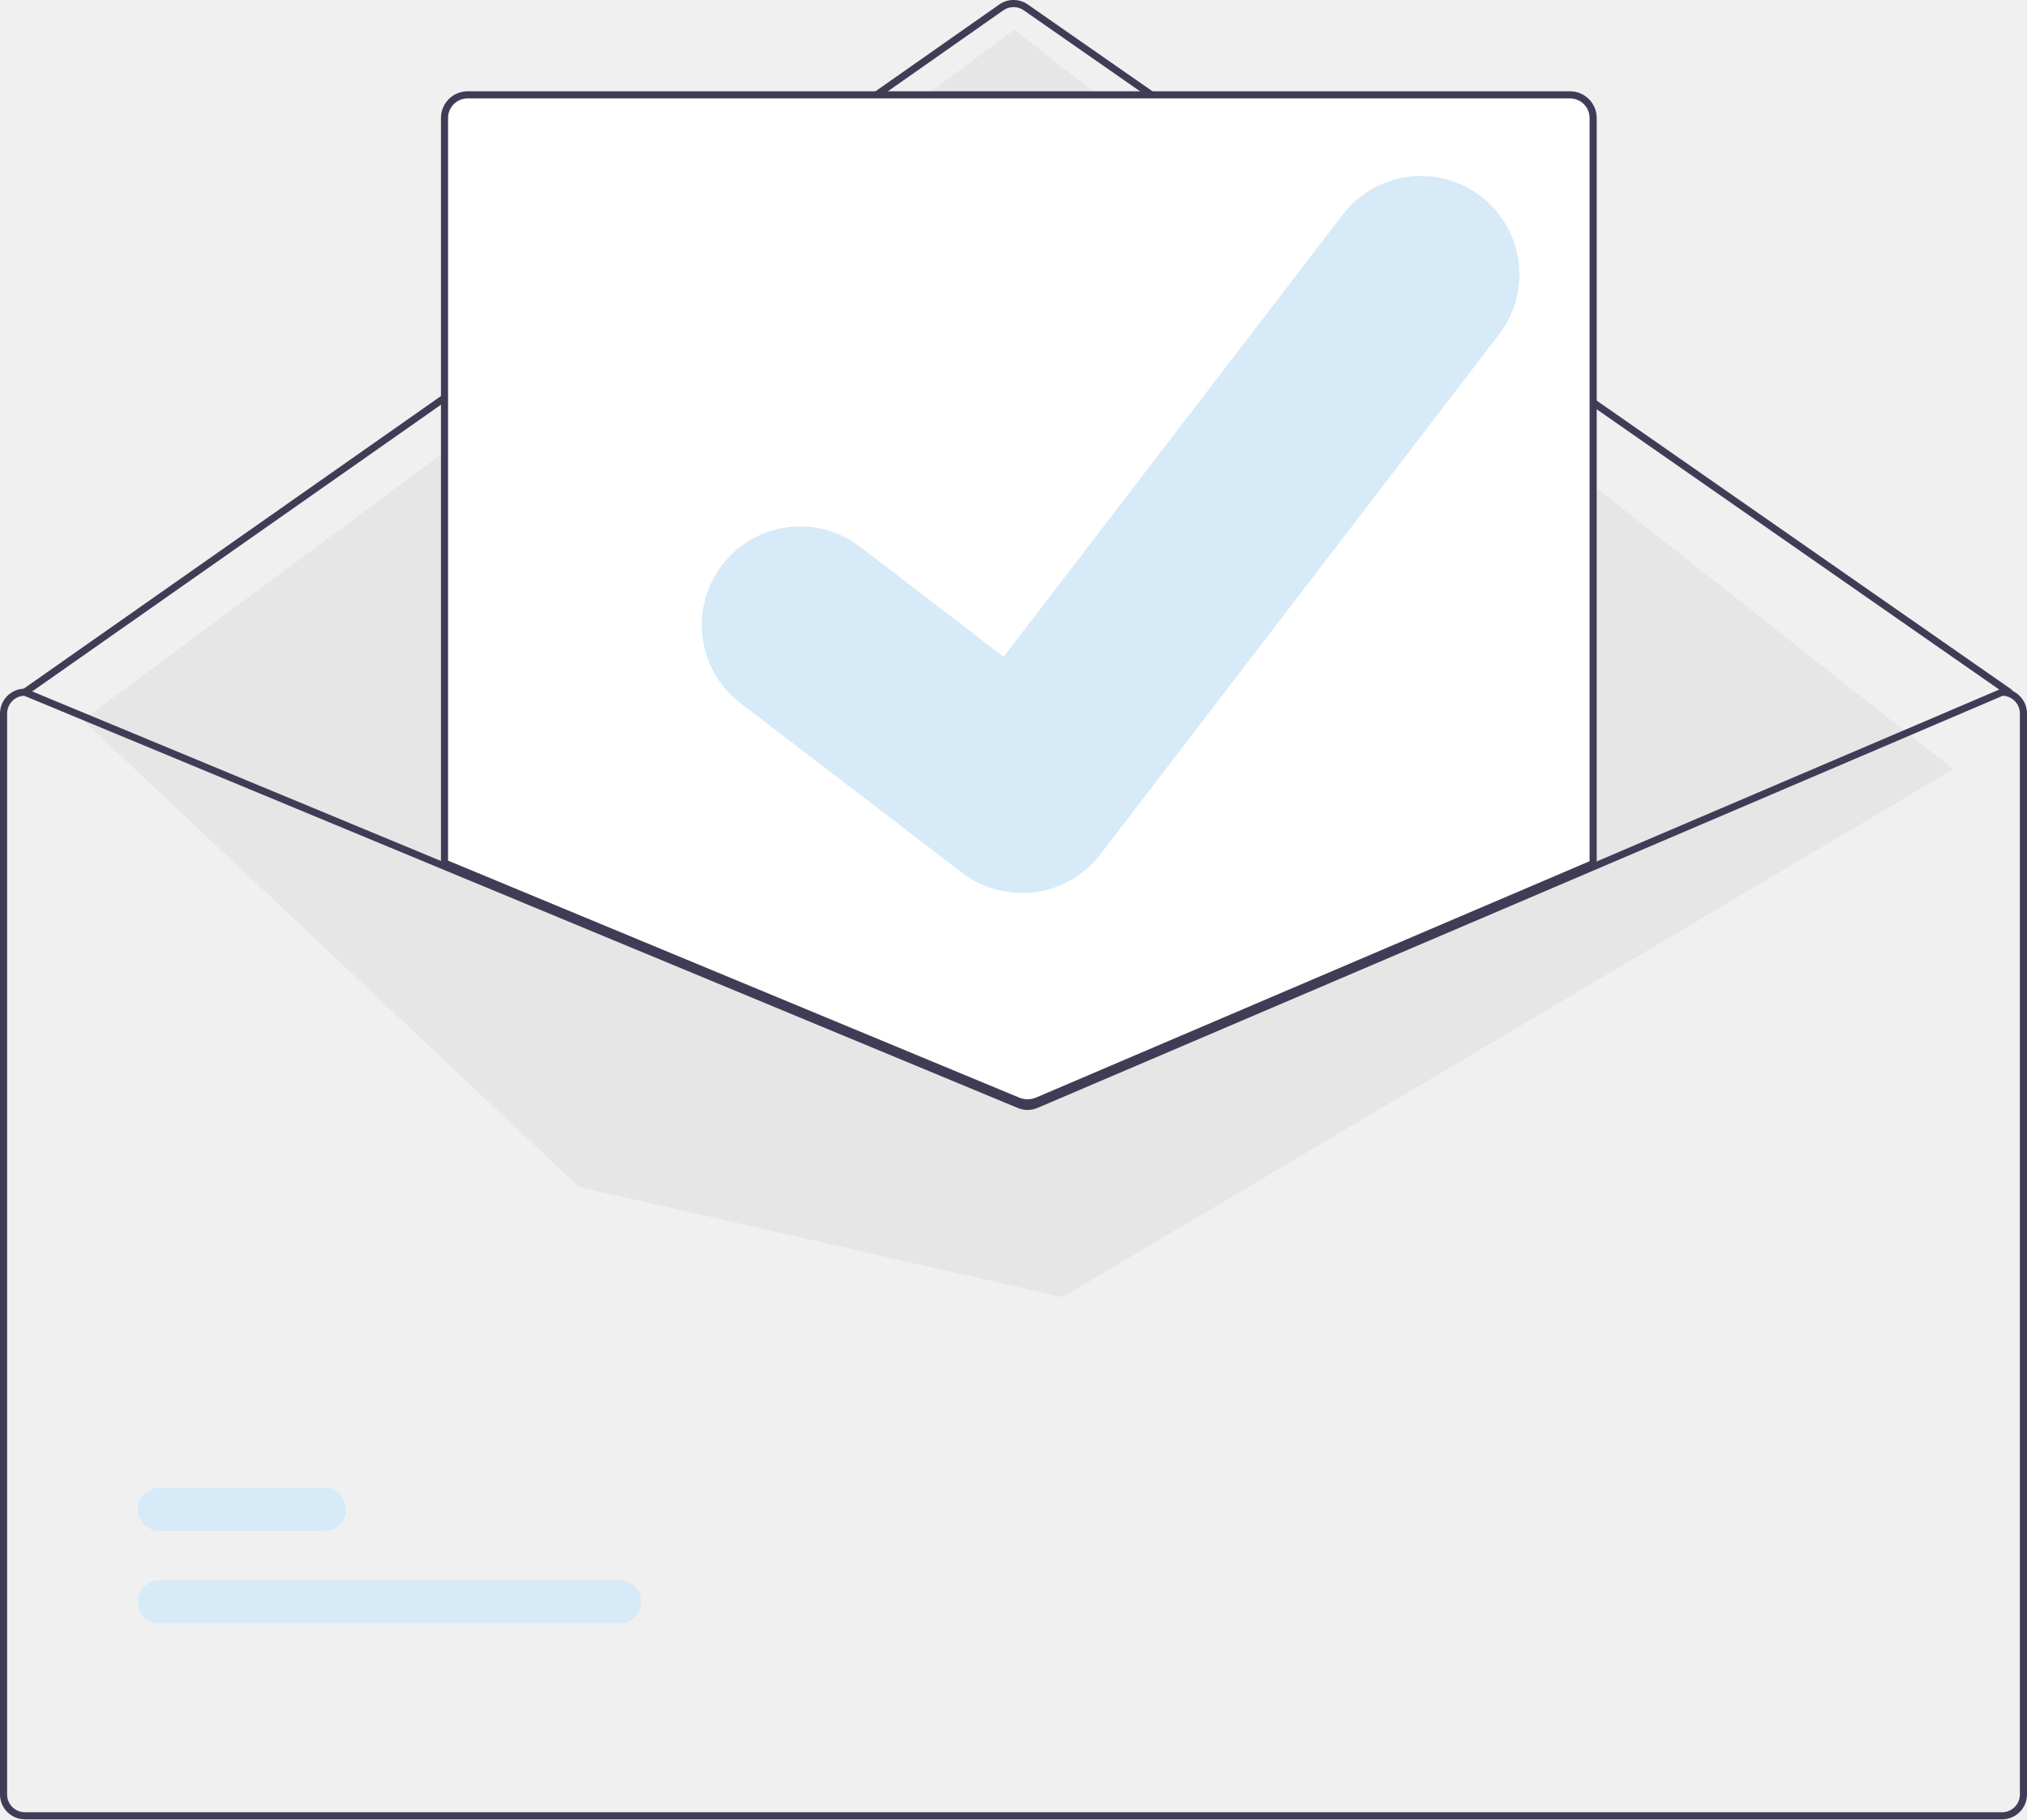
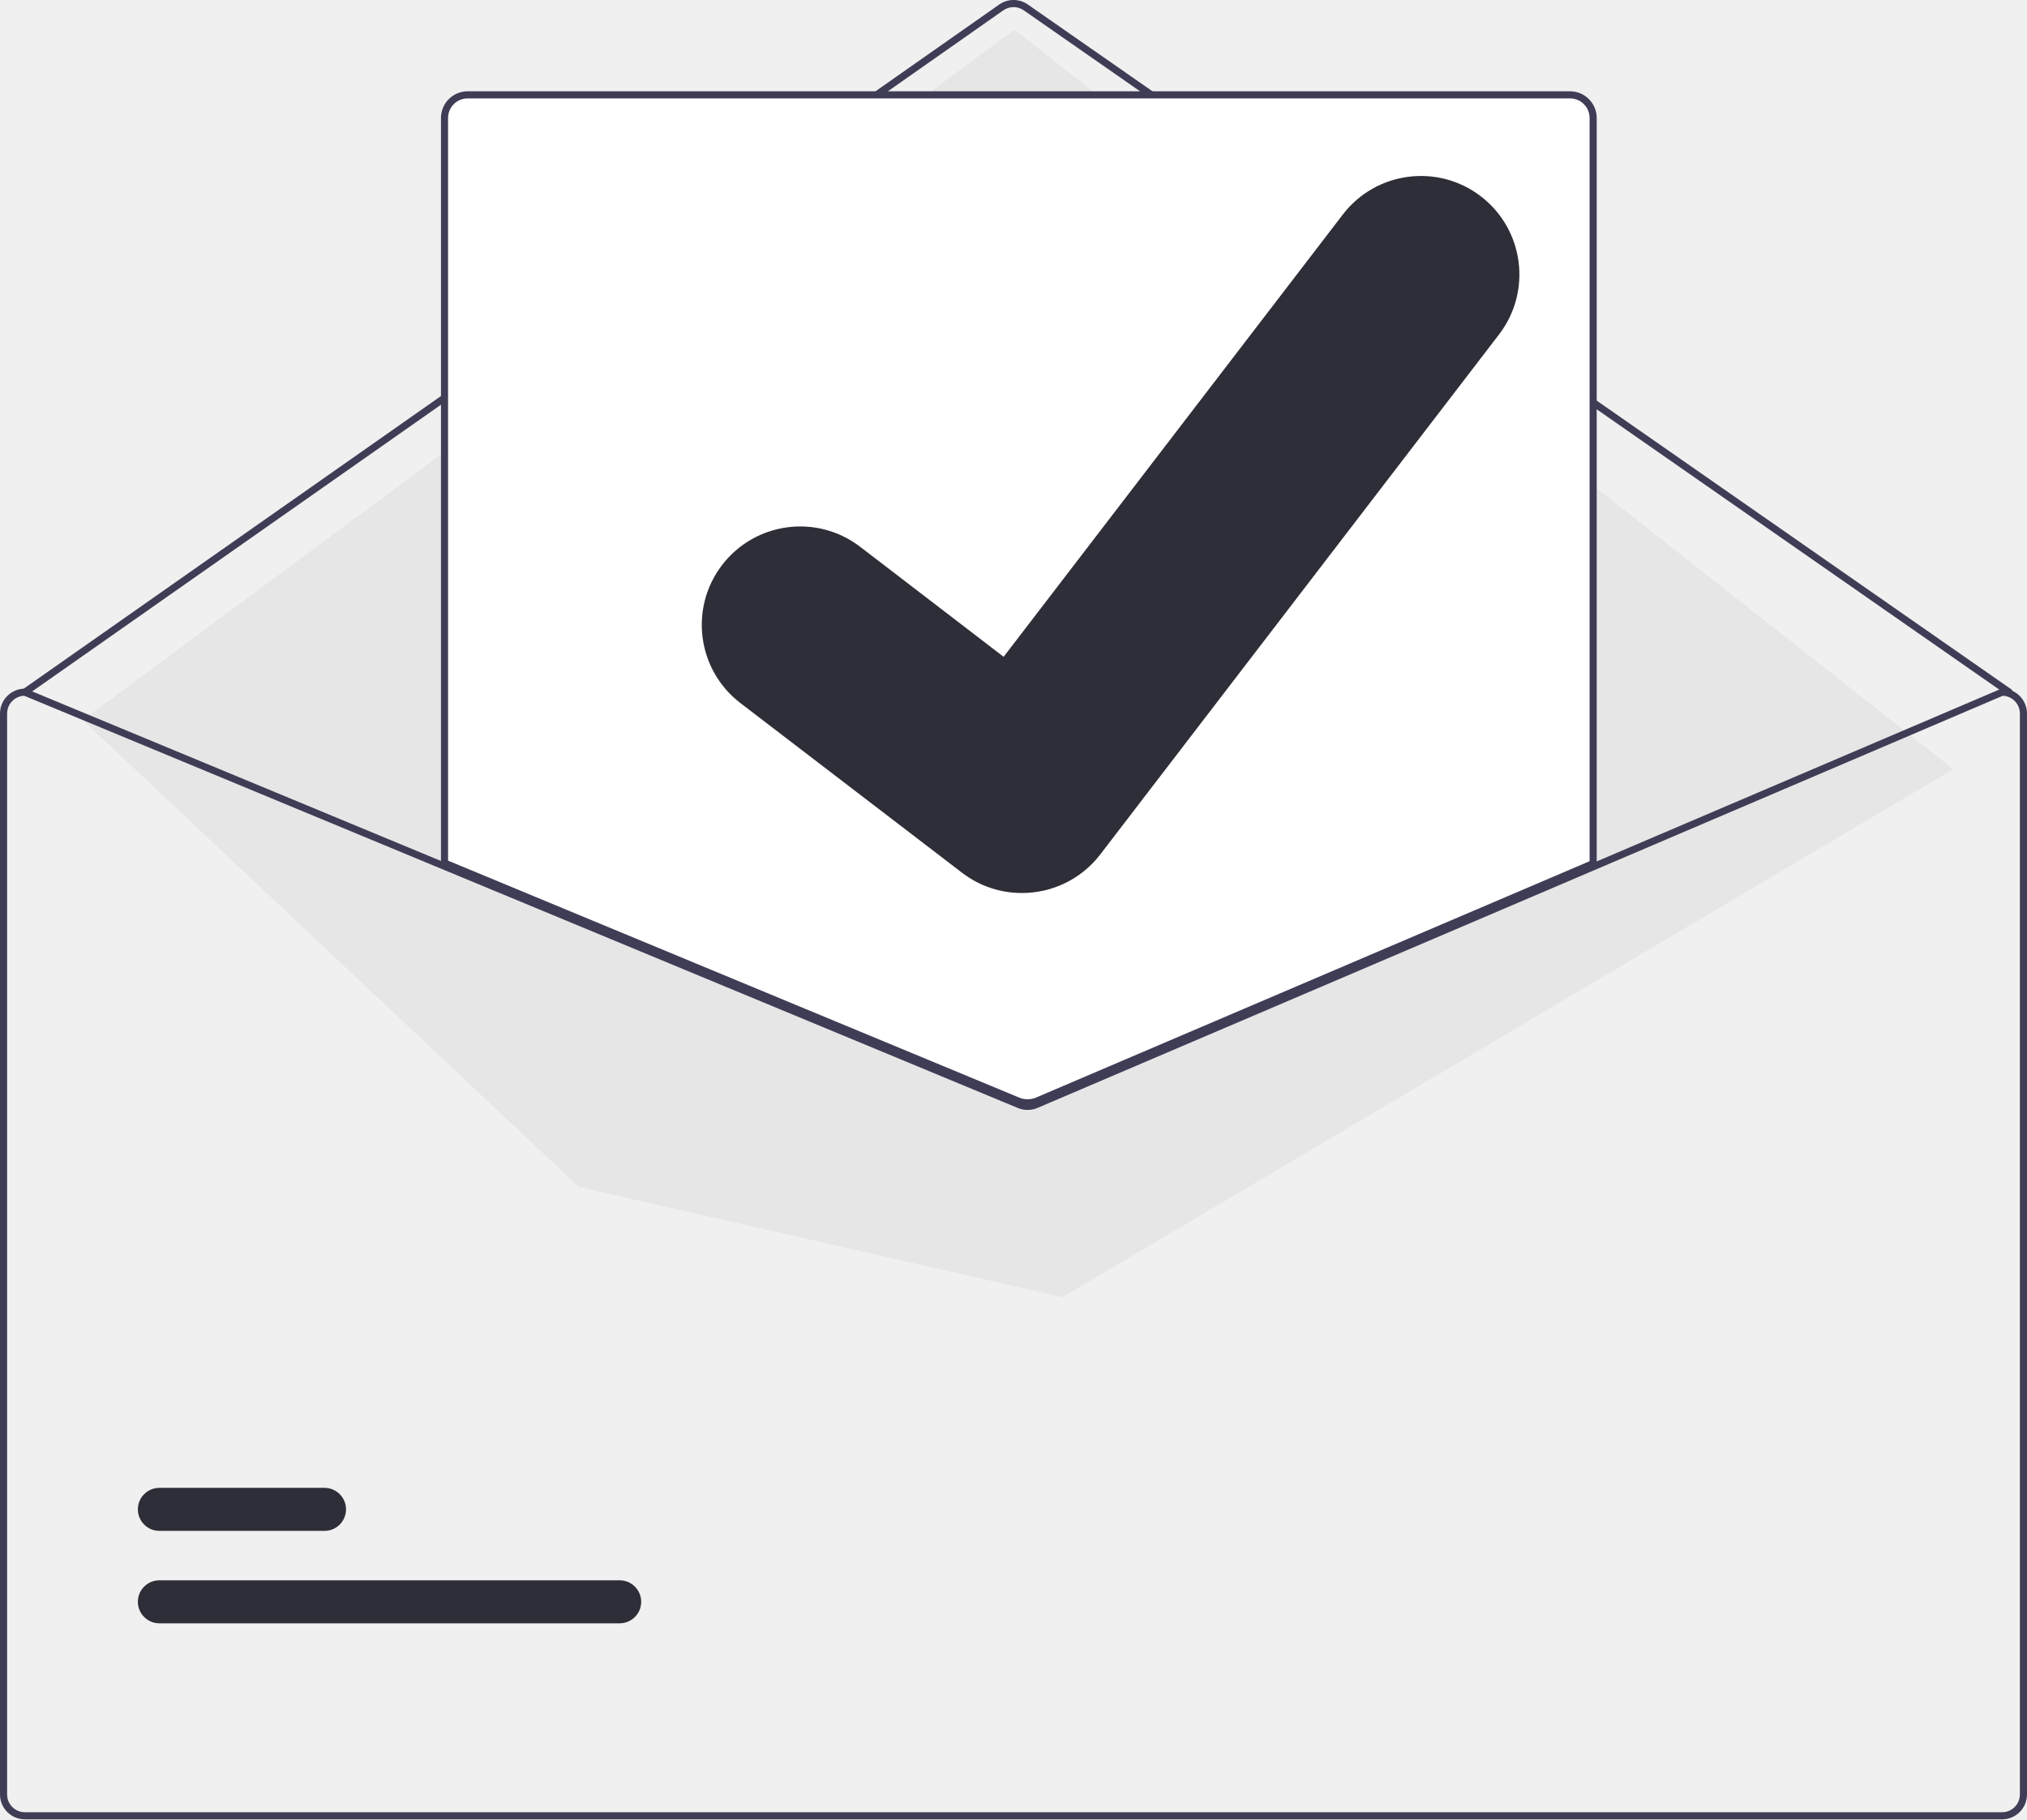
<svg xmlns="http://www.w3.org/2000/svg" width="570" height="511.675" viewBox="0 0 570 511.675" role="img" artist="Katerina Limpitsouni" source="https://undraw.co/">
  <path d="M879.999,389.837a.997.997,0,0,1-.571-.179L602.87,197.055a5.015,5.015,0,0,0-5.729.01L322.574,389.656a1,1,0,0,1-1.149-1.638l274.567-192.592a7.022,7.022,0,0,1,8.02-.013l276.559,192.603a1,1,0,0,1-.572,1.821Z" transform="translate(-315 -194.1626)" fill="#3f3d56" />
  <polygon points="23.264 202.502 285.276 8.319 549.276 216.319 298.776 364.819 162.776 333.819 23.264 202.502" fill="#e6e6e6" />
-   <path d="M489.256,650.704H359.815a6.047,6.047,0,1,1,0-12.095H489.256a6.047,6.047,0,1,1,0,12.095Z" transform="translate(-315 -194.1626)" fill="#d6eaf8" />
-   <path d="M406.256,624.704H359.815a6.047,6.047,0,1,1,0-12.095h46.44a6.047,6.047,0,1,1,0,12.095Z" transform="translate(-315 -194.1626)" fill="#d6eaf8" />
+   <path d="M489.256,650.704H359.815a6.047,6.047,0,1,1,0-12.095H489.256a6.047,6.047,0,1,1,0,12.095Z" transform="translate(-315 -194.1626)" fill="#2E2E38" />
+   <path d="M406.256,624.704H359.815a6.047,6.047,0,1,1,0-12.095h46.44a6.047,6.047,0,1,1,0,12.095Z" transform="translate(-315 -194.1626)" fill="#2E2E38" />
  <path d="M603.96,504.822a7.564,7.564,0,0,1-2.869-.562L439.5,437.211v-209.874a7.008,7.008,0,0,1,7-7h310a7.008,7.008,0,0,1,7,7v210.02l-.304.13L606.916,504.227A7.616,7.616,0,0,1,603.96,504.822Z" transform="translate(-315 -194.1626)" fill="#fff" />
  <path d="M603.96,505.322a8.072,8.072,0,0,1-3.06-.599L439,437.545v-210.208a7.509,7.509,0,0,1,7.5-7.5h310a7.509,7.509,0,0,1,7.5,7.5V437.688l-156.888,66.999A8.11,8.11,0,0,1,603.96,505.322Zm-162.96-69.112,160.663,66.665a6.118,6.118,0,0,0,4.668-.028l155.669-66.479V227.337a5.507,5.507,0,0,0-5.5-5.5h-310a5.507,5.507,0,0,0-5.5,5.5Z" transform="translate(-315 -194.1626)" fill="#3f3d56" />
  <path d="M878,387.837h-.2L763,436.857l-157.07,67.07a5.066,5.066,0,0,1-3.88.02L440,436.717l-117.62-48.8-.18-.08H322a7.008,7.008,0,0,0-7,7v304a7.008,7.008,0,0,0,7,7H878a7.008,7.008,0,0,0,7-7v-304A7.008,7.008,0,0,0,878,387.837Zm5,311a5.002,5.002,0,0,1-5,5H322a5.002,5.002,0,0,1-5-5v-304a5.011,5.011,0,0,1,4.81-5L440,438.877l161.28,66.92a7.121,7.121,0,0,0,5.44-.03L763,439.027l115.2-49.19a5.016,5.016,0,0,1,4.8,5Z" transform="translate(-315 -194.1626)" fill="#3f3d56" />
-   <path d="M602.345,445.31a27.499,27.499,0,0,1-16.546-5.496l-.296-.222-62.311-47.708a27.683,27.683,0,1,1,33.674-43.949l40.36,30.948,95.378-124.387a27.682,27.682,0,0,1,38.813-5.124l-.593.805.608-.793a27.714,27.714,0,0,1,5.124,38.813L624.369,434.506A27.694,27.694,0,0,1,602.345,445.31Z" transform="translate(-315 -194.1626)" fill="#d6eaf8" />
+   <path d="M602.345,445.31a27.499,27.499,0,0,1-16.546-5.496l-.296-.222-62.311-47.708a27.683,27.683,0,1,1,33.674-43.949l40.36,30.948,95.378-124.387a27.682,27.682,0,0,1,38.813-5.124l-.593.805.608-.793a27.714,27.714,0,0,1,5.124,38.813L624.369,434.506A27.694,27.694,0,0,1,602.345,445.31Z" transform="translate(-315 -194.1626)" fill="#2E2E38" />
</svg>
